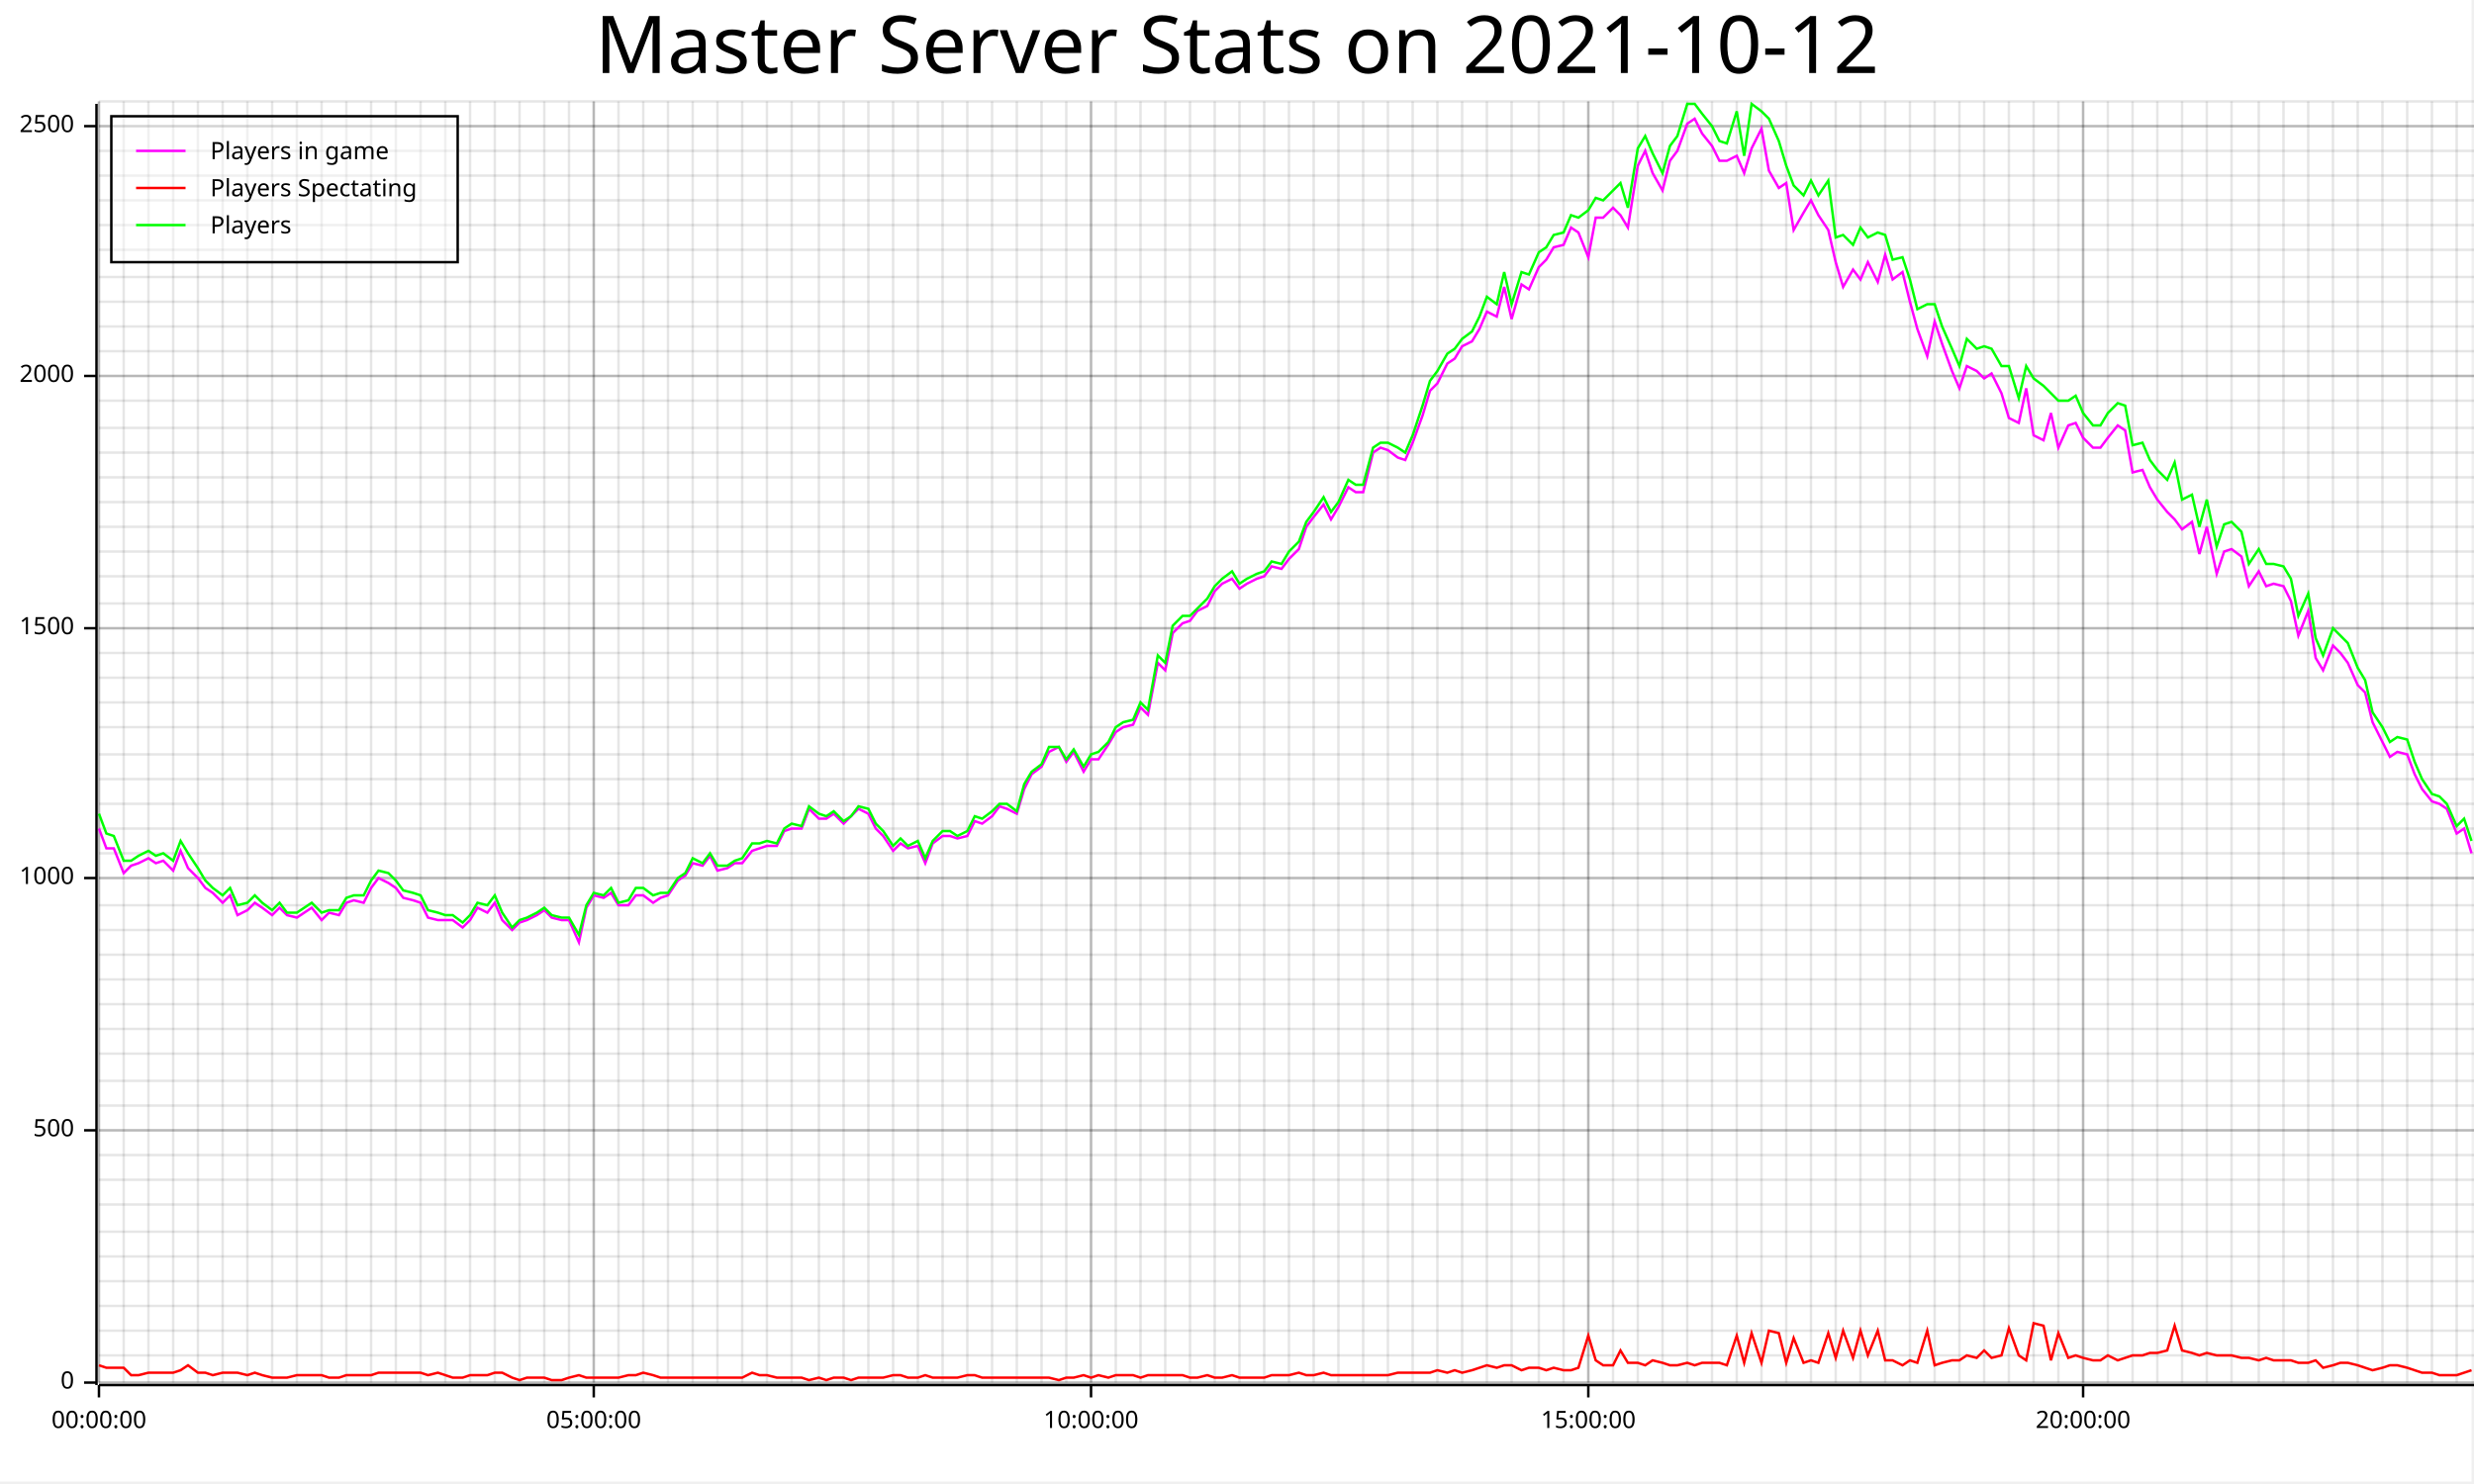
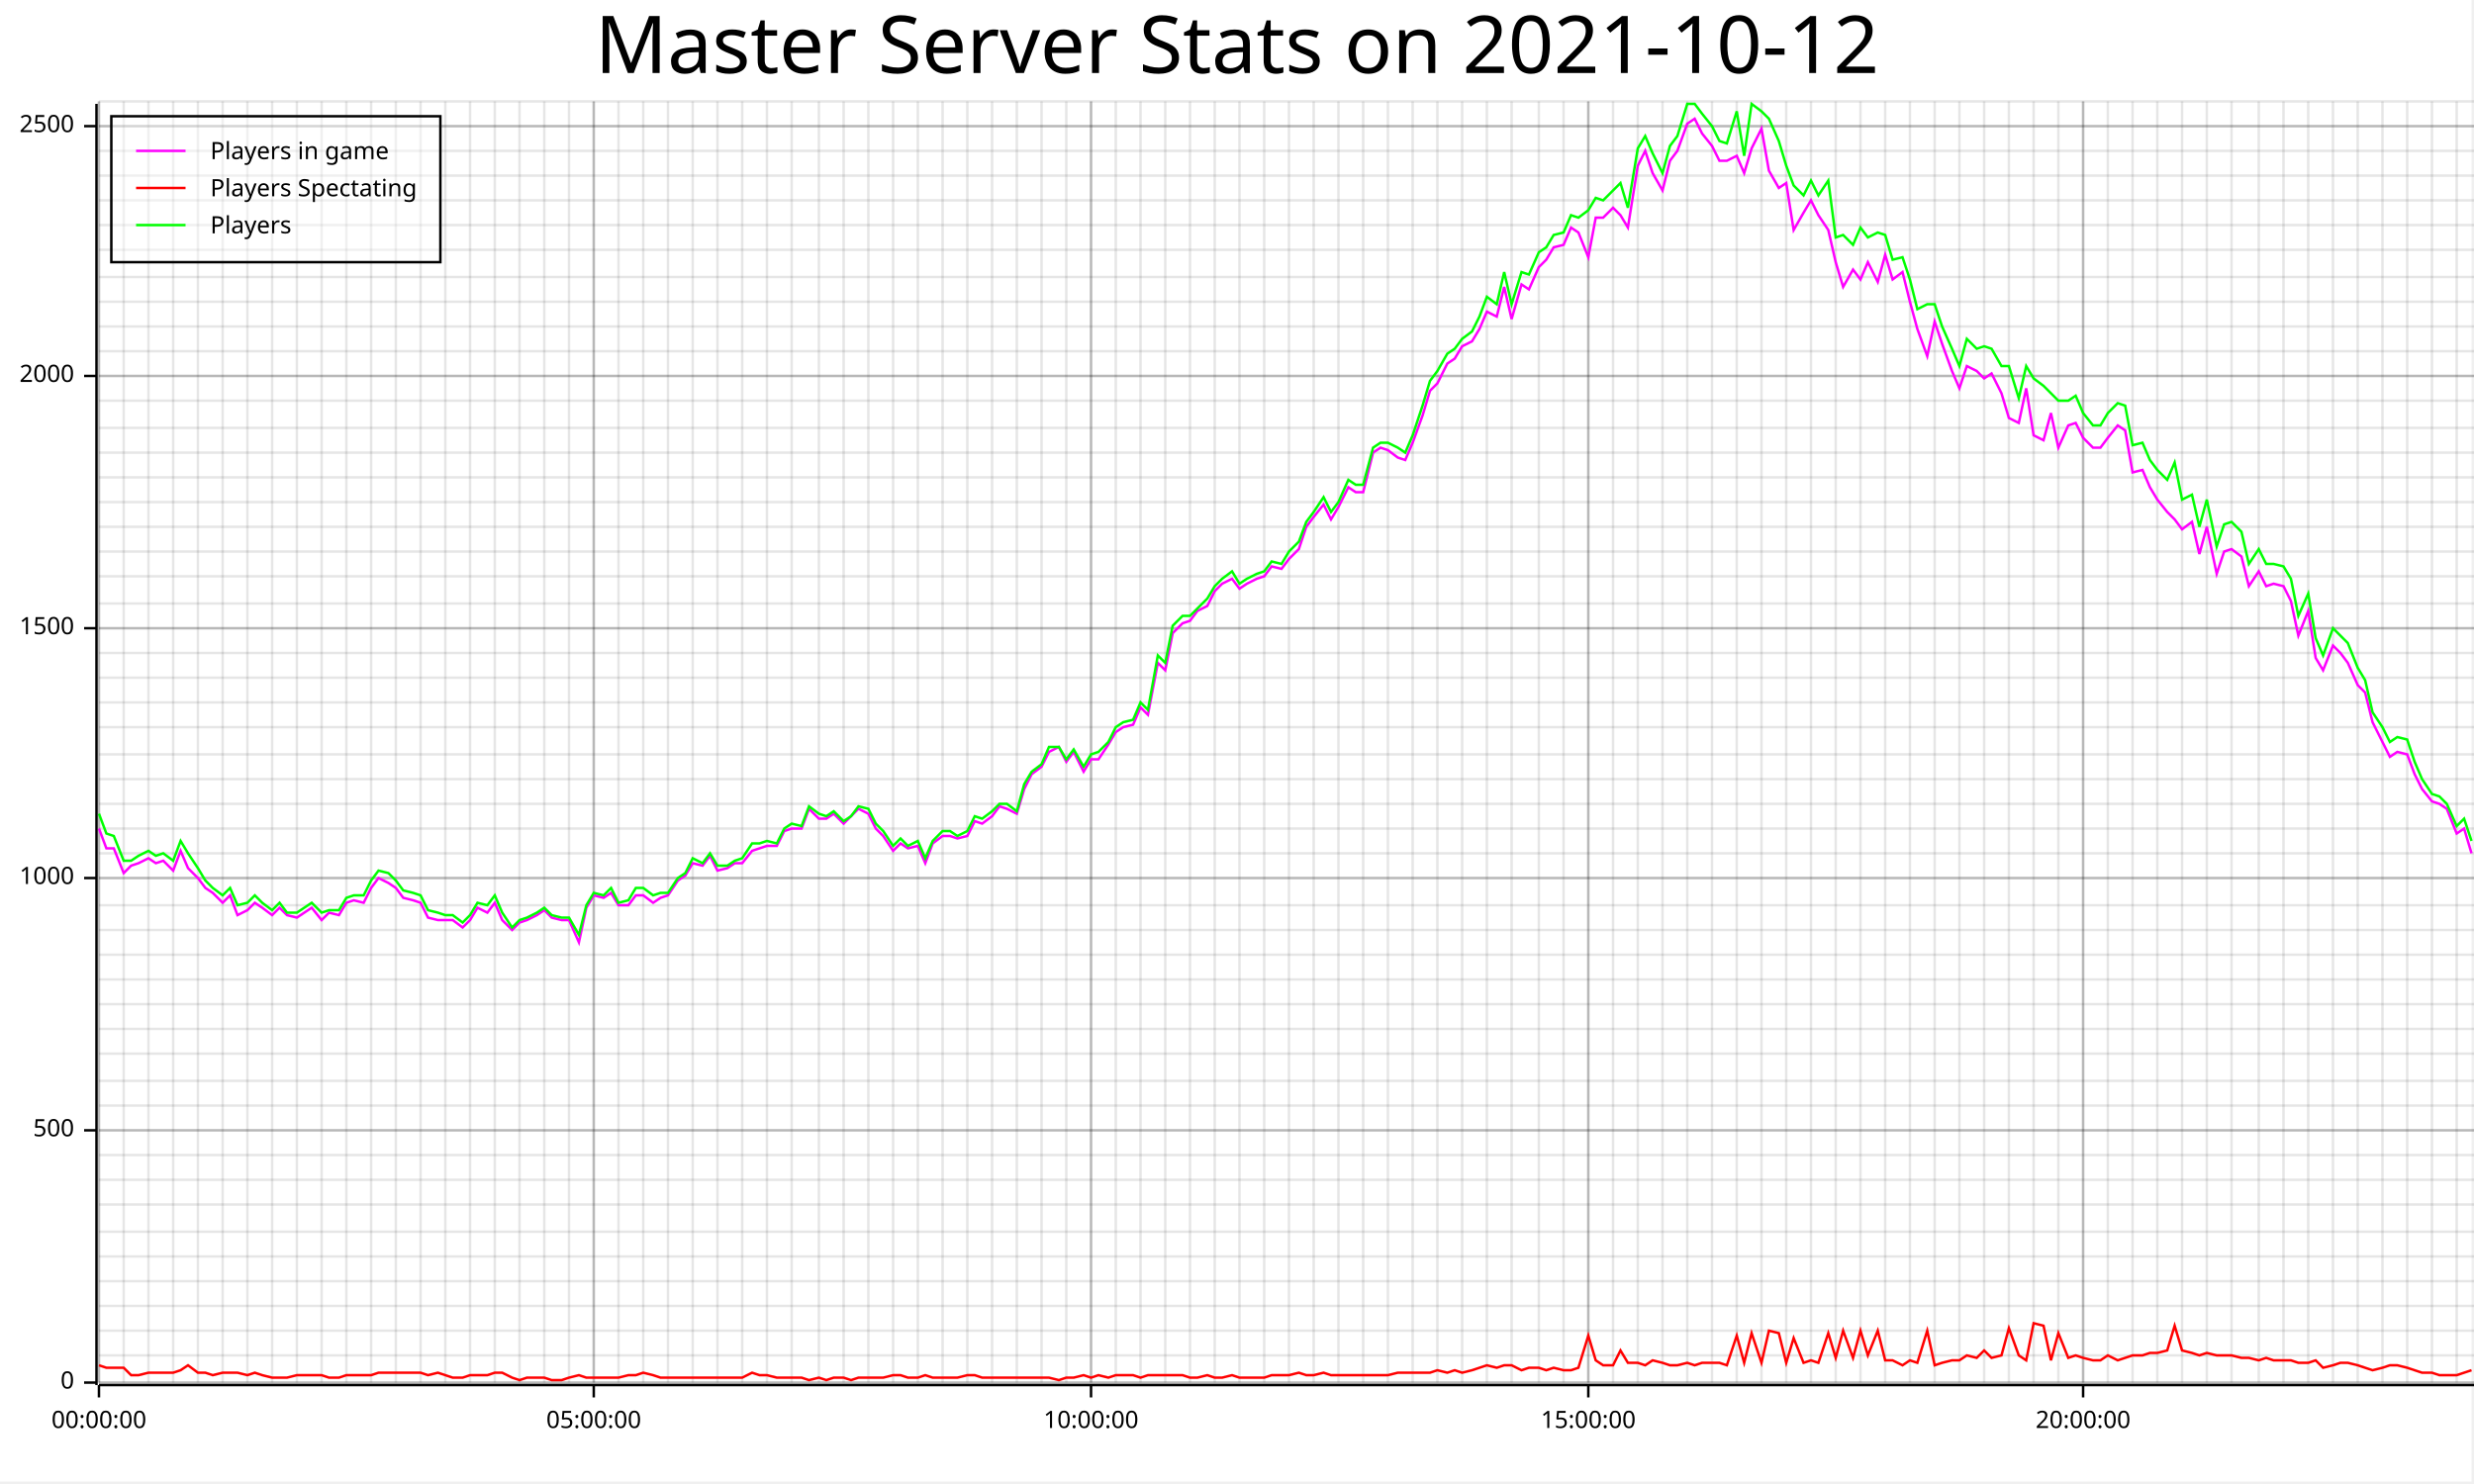
<svg xmlns="http://www.w3.org/2000/svg" width="1000" height="600" viewBox="0 0 1000 600">
  <rect x="0" y="0" width="999" height="599" opacity="1" fill="#FFFFFF" stroke="none" />
  <text x="500" y="5" dy="0.76em" text-anchor="middle" font-family="sans-serif" font-size="32.258" opacity="1" fill="#000000">
Master Server Stats on 2021-10-12
</text>
  <line opacity="0.1" stroke="#000000" stroke-width="1" x1="40" y1="559" x2="40" y2="41" />
  <line opacity="0.1" stroke="#000000" stroke-width="1" x1="50" y1="559" x2="50" y2="41" />
  <line opacity="0.1" stroke="#000000" stroke-width="1" x1="60" y1="559" x2="60" y2="41" />
  <line opacity="0.1" stroke="#000000" stroke-width="1" x1="70" y1="559" x2="70" y2="41" />
  <line opacity="0.1" stroke="#000000" stroke-width="1" x1="80" y1="559" x2="80" y2="41" />
  <line opacity="0.1" stroke="#000000" stroke-width="1" x1="90" y1="559" x2="90" y2="41" />
  <line opacity="0.1" stroke="#000000" stroke-width="1" x1="100" y1="559" x2="100" y2="41" />
  <line opacity="0.1" stroke="#000000" stroke-width="1" x1="110" y1="559" x2="110" y2="41" />
  <line opacity="0.1" stroke="#000000" stroke-width="1" x1="120" y1="559" x2="120" y2="41" />
  <line opacity="0.1" stroke="#000000" stroke-width="1" x1="130" y1="559" x2="130" y2="41" />
  <line opacity="0.1" stroke="#000000" stroke-width="1" x1="140" y1="559" x2="140" y2="41" />
  <line opacity="0.1" stroke="#000000" stroke-width="1" x1="150" y1="559" x2="150" y2="41" />
  <line opacity="0.1" stroke="#000000" stroke-width="1" x1="160" y1="559" x2="160" y2="41" />
  <line opacity="0.1" stroke="#000000" stroke-width="1" x1="170" y1="559" x2="170" y2="41" />
  <line opacity="0.1" stroke="#000000" stroke-width="1" x1="180" y1="559" x2="180" y2="41" />
  <line opacity="0.1" stroke="#000000" stroke-width="1" x1="190" y1="559" x2="190" y2="41" />
  <line opacity="0.1" stroke="#000000" stroke-width="1" x1="200" y1="559" x2="200" y2="41" />
  <line opacity="0.1" stroke="#000000" stroke-width="1" x1="210" y1="559" x2="210" y2="41" />
  <line opacity="0.1" stroke="#000000" stroke-width="1" x1="220" y1="559" x2="220" y2="41" />
  <line opacity="0.1" stroke="#000000" stroke-width="1" x1="230" y1="559" x2="230" y2="41" />
  <line opacity="0.1" stroke="#000000" stroke-width="1" x1="240" y1="559" x2="240" y2="41" />
  <line opacity="0.1" stroke="#000000" stroke-width="1" x1="250" y1="559" x2="250" y2="41" />
  <line opacity="0.1" stroke="#000000" stroke-width="1" x1="260" y1="559" x2="260" y2="41" />
  <line opacity="0.1" stroke="#000000" stroke-width="1" x1="270" y1="559" x2="270" y2="41" />
  <line opacity="0.1" stroke="#000000" stroke-width="1" x1="280" y1="559" x2="280" y2="41" />
  <line opacity="0.1" stroke="#000000" stroke-width="1" x1="290" y1="559" x2="290" y2="41" />
  <line opacity="0.1" stroke="#000000" stroke-width="1" x1="300" y1="559" x2="300" y2="41" />
  <line opacity="0.1" stroke="#000000" stroke-width="1" x1="310" y1="559" x2="310" y2="41" />
  <line opacity="0.1" stroke="#000000" stroke-width="1" x1="320" y1="559" x2="320" y2="41" />
  <line opacity="0.1" stroke="#000000" stroke-width="1" x1="331" y1="559" x2="331" y2="41" />
  <line opacity="0.1" stroke="#000000" stroke-width="1" x1="341" y1="559" x2="341" y2="41" />
  <line opacity="0.1" stroke="#000000" stroke-width="1" x1="351" y1="559" x2="351" y2="41" />
  <line opacity="0.1" stroke="#000000" stroke-width="1" x1="361" y1="559" x2="361" y2="41" />
  <line opacity="0.1" stroke="#000000" stroke-width="1" x1="371" y1="559" x2="371" y2="41" />
  <line opacity="0.1" stroke="#000000" stroke-width="1" x1="381" y1="559" x2="381" y2="41" />
  <line opacity="0.1" stroke="#000000" stroke-width="1" x1="391" y1="559" x2="391" y2="41" />
  <line opacity="0.1" stroke="#000000" stroke-width="1" x1="401" y1="559" x2="401" y2="41" />
  <line opacity="0.1" stroke="#000000" stroke-width="1" x1="411" y1="559" x2="411" y2="41" />
  <line opacity="0.1" stroke="#000000" stroke-width="1" x1="421" y1="559" x2="421" y2="41" />
  <line opacity="0.1" stroke="#000000" stroke-width="1" x1="431" y1="559" x2="431" y2="41" />
  <line opacity="0.1" stroke="#000000" stroke-width="1" x1="441" y1="559" x2="441" y2="41" />
  <line opacity="0.1" stroke="#000000" stroke-width="1" x1="451" y1="559" x2="451" y2="41" />
  <line opacity="0.1" stroke="#000000" stroke-width="1" x1="461" y1="559" x2="461" y2="41" />
  <line opacity="0.1" stroke="#000000" stroke-width="1" x1="471" y1="559" x2="471" y2="41" />
  <line opacity="0.1" stroke="#000000" stroke-width="1" x1="481" y1="559" x2="481" y2="41" />
  <line opacity="0.1" stroke="#000000" stroke-width="1" x1="491" y1="559" x2="491" y2="41" />
  <line opacity="0.1" stroke="#000000" stroke-width="1" x1="501" y1="559" x2="501" y2="41" />
  <line opacity="0.1" stroke="#000000" stroke-width="1" x1="511" y1="559" x2="511" y2="41" />
  <line opacity="0.1" stroke="#000000" stroke-width="1" x1="521" y1="559" x2="521" y2="41" />
  <line opacity="0.1" stroke="#000000" stroke-width="1" x1="531" y1="559" x2="531" y2="41" />
  <line opacity="0.1" stroke="#000000" stroke-width="1" x1="541" y1="559" x2="541" y2="41" />
  <line opacity="0.1" stroke="#000000" stroke-width="1" x1="551" y1="559" x2="551" y2="41" />
  <line opacity="0.1" stroke="#000000" stroke-width="1" x1="561" y1="559" x2="561" y2="41" />
  <line opacity="0.1" stroke="#000000" stroke-width="1" x1="571" y1="559" x2="571" y2="41" />
  <line opacity="0.1" stroke="#000000" stroke-width="1" x1="581" y1="559" x2="581" y2="41" />
  <line opacity="0.1" stroke="#000000" stroke-width="1" x1="591" y1="559" x2="591" y2="41" />
  <line opacity="0.1" stroke="#000000" stroke-width="1" x1="601" y1="559" x2="601" y2="41" />
  <line opacity="0.1" stroke="#000000" stroke-width="1" x1="611" y1="559" x2="611" y2="41" />
  <line opacity="0.1" stroke="#000000" stroke-width="1" x1="622" y1="559" x2="622" y2="41" />
  <line opacity="0.1" stroke="#000000" stroke-width="1" x1="632" y1="559" x2="632" y2="41" />
  <line opacity="0.1" stroke="#000000" stroke-width="1" x1="642" y1="559" x2="642" y2="41" />
  <line opacity="0.1" stroke="#000000" stroke-width="1" x1="652" y1="559" x2="652" y2="41" />
  <line opacity="0.1" stroke="#000000" stroke-width="1" x1="662" y1="559" x2="662" y2="41" />
  <line opacity="0.1" stroke="#000000" stroke-width="1" x1="672" y1="559" x2="672" y2="41" />
  <line opacity="0.1" stroke="#000000" stroke-width="1" x1="682" y1="559" x2="682" y2="41" />
  <line opacity="0.1" stroke="#000000" stroke-width="1" x1="692" y1="559" x2="692" y2="41" />
  <line opacity="0.1" stroke="#000000" stroke-width="1" x1="702" y1="559" x2="702" y2="41" />
  <line opacity="0.1" stroke="#000000" stroke-width="1" x1="712" y1="559" x2="712" y2="41" />
  <line opacity="0.1" stroke="#000000" stroke-width="1" x1="722" y1="559" x2="722" y2="41" />
  <line opacity="0.1" stroke="#000000" stroke-width="1" x1="732" y1="559" x2="732" y2="41" />
  <line opacity="0.1" stroke="#000000" stroke-width="1" x1="742" y1="559" x2="742" y2="41" />
  <line opacity="0.1" stroke="#000000" stroke-width="1" x1="752" y1="559" x2="752" y2="41" />
  <line opacity="0.1" stroke="#000000" stroke-width="1" x1="762" y1="559" x2="762" y2="41" />
  <line opacity="0.1" stroke="#000000" stroke-width="1" x1="772" y1="559" x2="772" y2="41" />
  <line opacity="0.1" stroke="#000000" stroke-width="1" x1="782" y1="559" x2="782" y2="41" />
  <line opacity="0.1" stroke="#000000" stroke-width="1" x1="792" y1="559" x2="792" y2="41" />
  <line opacity="0.1" stroke="#000000" stroke-width="1" x1="802" y1="559" x2="802" y2="41" />
  <line opacity="0.1" stroke="#000000" stroke-width="1" x1="812" y1="559" x2="812" y2="41" />
  <line opacity="0.1" stroke="#000000" stroke-width="1" x1="822" y1="559" x2="822" y2="41" />
  <line opacity="0.1" stroke="#000000" stroke-width="1" x1="832" y1="559" x2="832" y2="41" />
  <line opacity="0.1" stroke="#000000" stroke-width="1" x1="842" y1="559" x2="842" y2="41" />
  <line opacity="0.1" stroke="#000000" stroke-width="1" x1="852" y1="559" x2="852" y2="41" />
  <line opacity="0.1" stroke="#000000" stroke-width="1" x1="862" y1="559" x2="862" y2="41" />
  <line opacity="0.1" stroke="#000000" stroke-width="1" x1="872" y1="559" x2="872" y2="41" />
  <line opacity="0.1" stroke="#000000" stroke-width="1" x1="882" y1="559" x2="882" y2="41" />
  <line opacity="0.1" stroke="#000000" stroke-width="1" x1="892" y1="559" x2="892" y2="41" />
  <line opacity="0.1" stroke="#000000" stroke-width="1" x1="902" y1="559" x2="902" y2="41" />
  <line opacity="0.1" stroke="#000000" stroke-width="1" x1="913" y1="559" x2="913" y2="41" />
  <line opacity="0.1" stroke="#000000" stroke-width="1" x1="923" y1="559" x2="923" y2="41" />
  <line opacity="0.1" stroke="#000000" stroke-width="1" x1="933" y1="559" x2="933" y2="41" />
  <line opacity="0.1" stroke="#000000" stroke-width="1" x1="943" y1="559" x2="943" y2="41" />
  <line opacity="0.1" stroke="#000000" stroke-width="1" x1="953" y1="559" x2="953" y2="41" />
  <line opacity="0.1" stroke="#000000" stroke-width="1" x1="963" y1="559" x2="963" y2="41" />
  <line opacity="0.1" stroke="#000000" stroke-width="1" x1="973" y1="559" x2="973" y2="41" />
  <line opacity="0.1" stroke="#000000" stroke-width="1" x1="983" y1="559" x2="983" y2="41" />
  <line opacity="0.1" stroke="#000000" stroke-width="1" x1="993" y1="559" x2="993" y2="41" />
  <line opacity="0.1" stroke="#000000" stroke-width="1" x1="40" y1="559" x2="1000" y2="559" />
  <line opacity="0.1" stroke="#000000" stroke-width="1" x1="40" y1="548" x2="1000" y2="548" />
  <line opacity="0.1" stroke="#000000" stroke-width="1" x1="40" y1="538" x2="1000" y2="538" />
  <line opacity="0.1" stroke="#000000" stroke-width="1" x1="40" y1="528" x2="1000" y2="528" />
  <line opacity="0.1" stroke="#000000" stroke-width="1" x1="40" y1="518" x2="1000" y2="518" />
  <line opacity="0.1" stroke="#000000" stroke-width="1" x1="40" y1="508" x2="1000" y2="508" />
  <line opacity="0.1" stroke="#000000" stroke-width="1" x1="40" y1="498" x2="1000" y2="498" />
  <line opacity="0.1" stroke="#000000" stroke-width="1" x1="40" y1="487" x2="1000" y2="487" />
  <line opacity="0.1" stroke="#000000" stroke-width="1" x1="40" y1="477" x2="1000" y2="477" />
  <line opacity="0.1" stroke="#000000" stroke-width="1" x1="40" y1="467" x2="1000" y2="467" />
  <line opacity="0.1" stroke="#000000" stroke-width="1" x1="40" y1="457" x2="1000" y2="457" />
  <line opacity="0.1" stroke="#000000" stroke-width="1" x1="40" y1="447" x2="1000" y2="447" />
  <line opacity="0.1" stroke="#000000" stroke-width="1" x1="40" y1="437" x2="1000" y2="437" />
  <line opacity="0.1" stroke="#000000" stroke-width="1" x1="40" y1="426" x2="1000" y2="426" />
  <line opacity="0.1" stroke="#000000" stroke-width="1" x1="40" y1="416" x2="1000" y2="416" />
  <line opacity="0.1" stroke="#000000" stroke-width="1" x1="40" y1="406" x2="1000" y2="406" />
  <line opacity="0.1" stroke="#000000" stroke-width="1" x1="40" y1="396" x2="1000" y2="396" />
  <line opacity="0.1" stroke="#000000" stroke-width="1" x1="40" y1="386" x2="1000" y2="386" />
  <line opacity="0.1" stroke="#000000" stroke-width="1" x1="40" y1="376" x2="1000" y2="376" />
  <line opacity="0.1" stroke="#000000" stroke-width="1" x1="40" y1="366" x2="1000" y2="366" />
  <line opacity="0.1" stroke="#000000" stroke-width="1" x1="40" y1="355" x2="1000" y2="355" />
  <line opacity="0.1" stroke="#000000" stroke-width="1" x1="40" y1="345" x2="1000" y2="345" />
  <line opacity="0.1" stroke="#000000" stroke-width="1" x1="40" y1="335" x2="1000" y2="335" />
  <line opacity="0.1" stroke="#000000" stroke-width="1" x1="40" y1="325" x2="1000" y2="325" />
  <line opacity="0.1" stroke="#000000" stroke-width="1" x1="40" y1="315" x2="1000" y2="315" />
  <line opacity="0.1" stroke="#000000" stroke-width="1" x1="40" y1="305" x2="1000" y2="305" />
  <line opacity="0.1" stroke="#000000" stroke-width="1" x1="40" y1="294" x2="1000" y2="294" />
  <line opacity="0.1" stroke="#000000" stroke-width="1" x1="40" y1="284" x2="1000" y2="284" />
  <line opacity="0.1" stroke="#000000" stroke-width="1" x1="40" y1="274" x2="1000" y2="274" />
  <line opacity="0.1" stroke="#000000" stroke-width="1" x1="40" y1="264" x2="1000" y2="264" />
  <line opacity="0.1" stroke="#000000" stroke-width="1" x1="40" y1="254" x2="1000" y2="254" />
  <line opacity="0.1" stroke="#000000" stroke-width="1" x1="40" y1="244" x2="1000" y2="244" />
  <line opacity="0.1" stroke="#000000" stroke-width="1" x1="40" y1="233" x2="1000" y2="233" />
  <line opacity="0.1" stroke="#000000" stroke-width="1" x1="40" y1="223" x2="1000" y2="223" />
  <line opacity="0.1" stroke="#000000" stroke-width="1" x1="40" y1="213" x2="1000" y2="213" />
  <line opacity="0.1" stroke="#000000" stroke-width="1" x1="40" y1="203" x2="1000" y2="203" />
  <line opacity="0.1" stroke="#000000" stroke-width="1" x1="40" y1="193" x2="1000" y2="193" />
  <line opacity="0.1" stroke="#000000" stroke-width="1" x1="40" y1="183" x2="1000" y2="183" />
  <line opacity="0.1" stroke="#000000" stroke-width="1" x1="40" y1="173" x2="1000" y2="173" />
  <line opacity="0.1" stroke="#000000" stroke-width="1" x1="40" y1="162" x2="1000" y2="162" />
  <line opacity="0.1" stroke="#000000" stroke-width="1" x1="40" y1="152" x2="1000" y2="152" />
  <line opacity="0.1" stroke="#000000" stroke-width="1" x1="40" y1="142" x2="1000" y2="142" />
  <line opacity="0.1" stroke="#000000" stroke-width="1" x1="40" y1="132" x2="1000" y2="132" />
  <line opacity="0.1" stroke="#000000" stroke-width="1" x1="40" y1="122" x2="1000" y2="122" />
  <line opacity="0.1" stroke="#000000" stroke-width="1" x1="40" y1="112" x2="1000" y2="112" />
  <line opacity="0.1" stroke="#000000" stroke-width="1" x1="40" y1="101" x2="1000" y2="101" />
  <line opacity="0.1" stroke="#000000" stroke-width="1" x1="40" y1="91" x2="1000" y2="91" />
  <line opacity="0.1" stroke="#000000" stroke-width="1" x1="40" y1="81" x2="1000" y2="81" />
  <line opacity="0.1" stroke="#000000" stroke-width="1" x1="40" y1="71" x2="1000" y2="71" />
  <line opacity="0.1" stroke="#000000" stroke-width="1" x1="40" y1="61" x2="1000" y2="61" />
  <line opacity="0.1" stroke="#000000" stroke-width="1" x1="40" y1="51" x2="1000" y2="51" />
  <line opacity="0.1" stroke="#000000" stroke-width="1" x1="40" y1="41" x2="1000" y2="41" />
  <line opacity="0.2" stroke="#000000" stroke-width="1" x1="40" y1="559" x2="40" y2="41" />
  <line opacity="0.2" stroke="#000000" stroke-width="1" x1="240" y1="559" x2="240" y2="41" />
  <line opacity="0.2" stroke="#000000" stroke-width="1" x1="441" y1="559" x2="441" y2="41" />
  <line opacity="0.2" stroke="#000000" stroke-width="1" x1="642" y1="559" x2="642" y2="41" />
  <line opacity="0.2" stroke="#000000" stroke-width="1" x1="842" y1="559" x2="842" y2="41" />
  <line opacity="0.2" stroke="#000000" stroke-width="1" x1="40" y1="559" x2="1000" y2="559" />
  <line opacity="0.2" stroke="#000000" stroke-width="1" x1="40" y1="457" x2="1000" y2="457" />
  <line opacity="0.2" stroke="#000000" stroke-width="1" x1="40" y1="355" x2="1000" y2="355" />
  <line opacity="0.2" stroke="#000000" stroke-width="1" x1="40" y1="254" x2="1000" y2="254" />
  <line opacity="0.2" stroke="#000000" stroke-width="1" x1="40" y1="152" x2="1000" y2="152" />
  <line opacity="0.2" stroke="#000000" stroke-width="1" x1="40" y1="51" x2="1000" y2="51" />
  <polyline fill="none" opacity="1" stroke="#000000" stroke-width="1" points="39,42 39,560 " />
  <text x="30" y="559" dy="0.5ex" text-anchor="end" font-family="sans-serif" font-size="9.677" opacity="1" fill="#000000">
0
</text>
  <polyline fill="none" opacity="1" stroke="#000000" stroke-width="1" points="34,559 39,559 " />
  <text x="30" y="457" dy="0.5ex" text-anchor="end" font-family="sans-serif" font-size="9.677" opacity="1" fill="#000000">
500
</text>
  <polyline fill="none" opacity="1" stroke="#000000" stroke-width="1" points="34,457 39,457 " />
  <text x="30" y="355" dy="0.5ex" text-anchor="end" font-family="sans-serif" font-size="9.677" opacity="1" fill="#000000">
1000
</text>
  <polyline fill="none" opacity="1" stroke="#000000" stroke-width="1" points="34,355 39,355 " />
  <text x="30" y="254" dy="0.5ex" text-anchor="end" font-family="sans-serif" font-size="9.677" opacity="1" fill="#000000">
1500
</text>
  <polyline fill="none" opacity="1" stroke="#000000" stroke-width="1" points="34,254 39,254 " />
  <text x="30" y="152" dy="0.5ex" text-anchor="end" font-family="sans-serif" font-size="9.677" opacity="1" fill="#000000">
2000
</text>
  <polyline fill="none" opacity="1" stroke="#000000" stroke-width="1" points="34,152 39,152 " />
  <text x="30" y="51" dy="0.5ex" text-anchor="end" font-family="sans-serif" font-size="9.677" opacity="1" fill="#000000">
2500
</text>
  <polyline fill="none" opacity="1" stroke="#000000" stroke-width="1" points="34,51 39,51 " />
  <polyline fill="none" opacity="1" stroke="#000000" stroke-width="1" points="40,560 1000,560 " />
  <text x="40" y="570" dy="0.76em" text-anchor="middle" font-family="sans-serif" font-size="9.677" opacity="1" fill="#000000">
00:00:00
</text>
  <polyline fill="none" opacity="1" stroke="#000000" stroke-width="1" points="40,560 40,565 " />
  <text x="240" y="570" dy="0.76em" text-anchor="middle" font-family="sans-serif" font-size="9.677" opacity="1" fill="#000000">
05:00:00
</text>
  <polyline fill="none" opacity="1" stroke="#000000" stroke-width="1" points="240,560 240,565 " />
  <text x="441" y="570" dy="0.76em" text-anchor="middle" font-family="sans-serif" font-size="9.677" opacity="1" fill="#000000">
10:00:00
</text>
  <polyline fill="none" opacity="1" stroke="#000000" stroke-width="1" points="441,560 441,565 " />
  <text x="642" y="570" dy="0.76em" text-anchor="middle" font-family="sans-serif" font-size="9.677" opacity="1" fill="#000000">
15:00:00
</text>
  <polyline fill="none" opacity="1" stroke="#000000" stroke-width="1" points="642,560 642,565 " />
  <text x="842" y="570" dy="0.76em" text-anchor="middle" font-family="sans-serif" font-size="9.677" opacity="1" fill="#000000">
20:00:00
</text>
  <polyline fill="none" opacity="1" stroke="#000000" stroke-width="1" points="842,560 842,565 " />
  <polyline fill="none" opacity="1" stroke="#FF00FF" stroke-width="1" points="40,335 43,343 46,343 50,353 53,350 56,349 60,347 63,349 66,348 70,352 73,344 76,351 80,355 83,359 86,361 90,365 93,362 96,370 100,368 103,365 106,367 110,370 113,367 116,370 120,371 123,369 126,367 130,372 133,369 137,370 140,365 143,364 147,365 150,359 153,355 157,357 160,359 163,363 167,364 170,365 173,371 177,372 180,372 183,372 187,375 190,372 193,367 197,369 200,365 203,372 207,376 210,373 213,372 217,370 220,368 223,371 227,372 230,372 234,381 237,367 240,362 244,363 247,361 250,366 254,366 257,362 260,362 264,365 267,363 270,362 274,356 277,354 280,349 284,350 287,346 290,352 294,351 297,349 300,349 304,344 307,343 310,342 314,342 317,336 320,335 324,335 327,327 331,331 334,331 337,329 341,333 344,330 347,327 351,329 354,335 357,338 361,344 364,341 367,343 371,342 374,349 377,341 381,338 384,338 387,339 391,338 394,332 397,333 401,330 404,326 407,327 411,329 414,319 417,313 421,310 424,304 428,302 431,308 434,304 438,312 441,307 444,307 448,301 451,296 454,294 458,293 461,286 464,289 468,268 471,271 474,256 478,252 481,251 484,247 488,245 491,239 494,236 498,234 501,238 504,236 508,234 511,233 514,229 518,230 521,226 525,222 528,213 531,209 535,204 538,210 541,205 545,197 548,199 551,199 555,183 558,181 561,182 565,185 568,186 571,179 575,168 578,158 581,155 585,147 588,145 591,140 595,138 598,133 601,126 605,128 608,116 611,129 615,115 618,117 622,108 625,105 628,100 632,99 635,92 638,94 642,104 645,88 648,88 652,84 655,87 658,92 662,67 665,61 668,70 672,77 675,65 678,61 682,50 685,48 688,54 692,59 695,65 698,65 702,63 705,70 708,60 712,52 715,69 719,76 722,74 725,93 729,86 732,81 735,87 739,93 742,106 745,116 749,109 752,113 755,106 759,114 762,103 765,113 769,110 772,122 775,133 779,144 782,130 785,139 789,150 792,157 795,148 799,150 802,153 805,151 809,159 812,169 816,171 819,157 822,176 826,178 829,167 832,181 836,172 839,171 842,177 846,181 849,181 852,177 856,172 859,174 862,191 866,190 869,197 872,202 876,207 879,210 882,214 886,211 889,224 892,213 896,232 899,223 902,222 906,225 909,237 913,231 916,237 919,236 923,237 926,243 929,257 933,247 936,266 939,271 943,261 946,264 949,268 953,277 956,280 959,292 963,300 966,306 969,304 973,305 976,313 979,319 983,324 986,325 989,327 993,337 996,335 999,345 " />
  <polyline fill="none" opacity="1" stroke="#FF0000" stroke-width="1" points="40,552 43,553 46,553 50,553 53,556 56,556 60,555 63,555 66,555 70,555 73,554 76,552 80,555 83,555 86,556 90,555 93,555 96,555 100,556 103,555 106,556 110,557 113,557 116,557 120,556 123,556 126,556 130,556 133,557 137,557 140,556 143,556 147,556 150,556 153,555 157,555 160,555 163,555 167,555 170,555 173,556 177,555 180,556 183,557 187,557 190,556 193,556 197,556 200,555 203,555 207,557 210,558 213,557 217,557 220,557 223,558 227,558 230,557 234,556 237,557 240,557 244,557 247,557 250,557 254,556 257,556 260,555 264,556 267,557 270,557 274,557 277,557 280,557 284,557 287,557 290,557 294,557 297,557 300,557 304,555 307,556 310,556 314,557 317,557 320,557 324,557 327,558 331,557 334,558 337,557 341,557 344,558 347,557 351,557 354,557 357,557 361,556 364,556 367,557 371,557 374,556 377,557 381,557 384,557 387,557 391,556 394,556 397,557 401,557 404,557 407,557 411,557 414,557 417,557 421,557 424,557 428,558 431,557 434,557 438,556 441,557 444,556 448,557 451,556 454,556 458,556 461,557 464,556 468,556 471,556 474,556 478,556 481,557 484,557 488,556 491,557 494,557 498,556 501,557 504,557 508,557 511,557 514,556 518,556 521,556 525,555 528,556 531,556 535,555 538,556 541,556 545,556 548,556 551,556 555,556 558,556 561,556 565,555 568,555 571,555 575,555 578,555 581,554 585,555 588,554 591,555 595,554 598,553 601,552 605,553 608,552 611,552 615,554 618,553 622,553 625,554 628,553 632,554 635,554 638,553 642,540 645,550 648,552 652,552 655,546 658,551 662,551 665,552 668,550 672,551 675,552 678,552 682,551 685,552 688,551 692,551 695,551 698,552 702,540 705,551 708,539 712,551 715,538 719,539 722,551 725,541 729,551 732,550 735,551 739,539 742,549 745,538 749,549 752,538 755,548 759,538 762,550 765,550 769,552 772,550 775,551 779,538 782,552 785,551 789,550 792,550 795,548 799,549 802,546 805,549 809,548 812,537 816,548 819,550 822,535 826,536 829,550 832,539 836,549 839,548 842,549 846,550 849,550 852,548 856,550 859,549 862,548 866,548 869,547 872,547 876,546 879,536 882,546 886,547 889,548 892,547 896,548 899,548 902,548 906,549 909,549 913,550 916,549 919,550 923,550 926,550 929,551 933,551 936,550 939,553 943,552 946,551 949,551 953,552 956,553 959,554 963,553 966,552 969,552 973,553 976,554 979,555 983,555 986,556 989,556 993,556 996,555 999,554 " />
  <polyline fill="none" opacity="1" stroke="#00FF00" stroke-width="1" points="40,329 43,337 46,338 50,348 53,348 56,346 60,344 63,346 66,345 70,348 73,340 76,345 80,351 83,356 86,359 90,362 93,359 96,366 100,365 103,362 106,365 110,368 113,365 116,369 120,369 123,367 126,365 130,369 133,368 137,368 140,363 143,362 147,362 150,356 153,352 157,353 160,356 163,360 167,361 170,362 173,368 177,369 180,370 183,370 187,373 190,370 193,365 197,366 200,362 203,369 207,375 210,372 213,371 217,369 220,367 223,370 227,371 230,371 234,378 237,366 240,361 244,362 247,359 250,365 254,364 257,359 260,359 264,362 267,361 270,361 274,355 277,353 280,347 284,349 287,345 290,350 294,350 297,348 300,347 304,341 307,341 310,340 314,341 317,335 320,333 324,334 327,326 331,329 334,330 337,328 341,332 344,330 347,326 351,327 354,333 357,336 361,342 364,339 367,342 371,340 374,347 377,340 381,336 384,336 387,338 391,336 394,330 397,331 401,328 404,325 407,325 411,328 414,317 417,312 421,309 424,302 428,302 431,307 434,303 438,310 441,305 444,304 448,300 451,294 454,292 458,291 461,284 464,287 468,265 471,268 474,253 478,249 481,249 484,246 488,242 491,237 494,234 498,231 501,236 504,234 508,232 511,231 514,227 518,228 521,223 525,219 528,211 531,207 535,201 538,207 541,203 545,194 548,196 551,196 555,181 558,179 561,179 565,181 568,183 571,176 575,164 578,154 581,150 585,143 588,141 591,137 595,134 598,128 601,120 605,123 608,110 611,123 615,110 618,111 622,102 625,100 628,95 632,94 635,87 638,88 642,85 645,80 648,81 652,77 655,74 658,84 662,60 665,55 668,62 672,70 675,59 678,55 682,42 685,42 688,46 692,51 695,57 698,58 702,45 705,63 708,42 712,45 715,48 719,57 722,67 725,75 729,79 732,73 735,79 739,73 742,96 745,95 749,99 752,92 755,96 759,94 762,95 765,105 769,104 772,113 775,125 779,123 782,123 785,132 789,141 792,148 795,137 799,141 802,140 805,141 809,148 812,148 816,161 819,148 822,153 826,156 829,159 832,162 836,162 839,160 842,167 846,172 849,172 852,167 856,163 859,164 862,180 866,179 869,186 872,190 876,194 879,187 882,202 886,200 889,213 892,202 896,221 899,212 902,211 906,215 909,228 913,222 916,228 919,228 923,229 926,234 929,249 933,240 936,258 939,265 943,254 946,257 949,260 953,270 956,275 959,288 963,294 966,300 969,298 973,299 976,308 979,315 983,321 986,322 989,325 993,334 996,331 999,340 " />
-   <rect x="45" y="47" width="140" height="59" opacity="0.4" fill="#FFFFFF" stroke="none" />
-   <rect x="45" y="47" width="140" height="59" opacity="1" fill="none" stroke="#000000" />
+   <rect x="45" y="47" width="133" height="59" opacity="0.4" fill="#FFFFFF" stroke="none" />
+   <rect x="45" y="47" width="133" height="59" opacity="1" fill="none" stroke="#000000" />
  <text x="85" y="57" dy="0.76em" text-anchor="start" font-family="sans-serif" font-size="9.677" opacity="1" fill="#000000">
Players in game
</text>
  <text x="85" y="72" dy="0.76em" text-anchor="start" font-family="sans-serif" font-size="9.677" opacity="1" fill="#000000">
Players Spectating
</text>
  <text x="85" y="87" dy="0.76em" text-anchor="start" font-family="sans-serif" font-size="9.677" opacity="1" fill="#000000">
Players
</text>
  <polyline fill="none" opacity="1" stroke="#FF00FF" stroke-width="1" points="55,61 75,61 " />
  <polyline fill="none" opacity="1" stroke="#FF0000" stroke-width="1" points="55,76 75,76 " />
  <polyline fill="none" opacity="1" stroke="#00FF00" stroke-width="1" points="55,91 75,91 " />
</svg>
